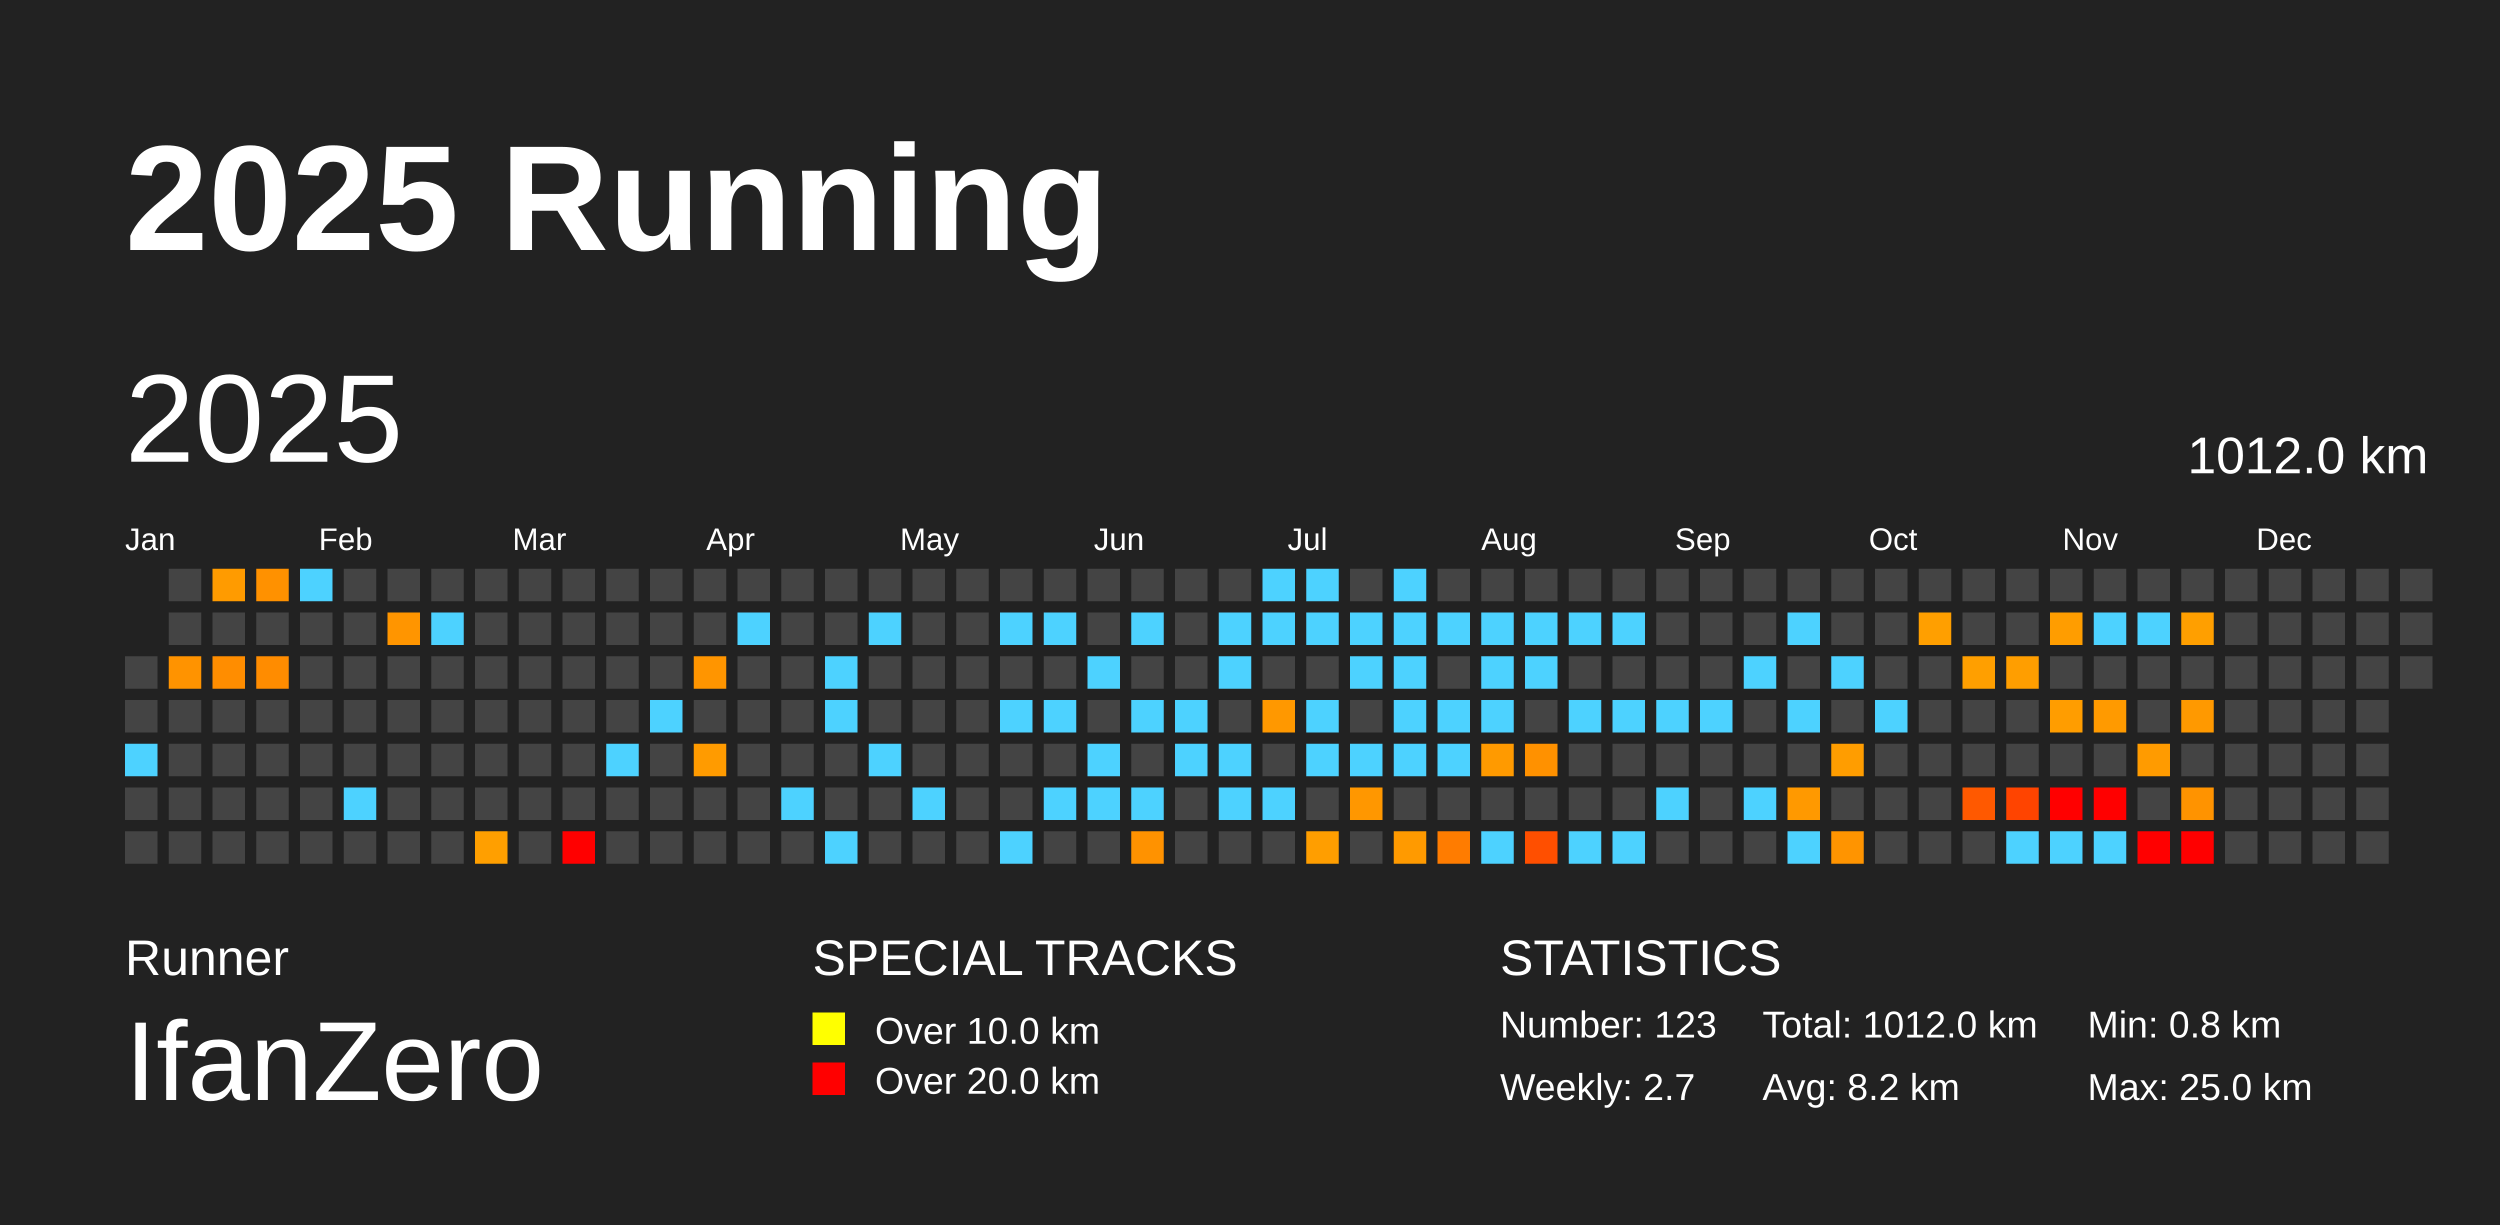
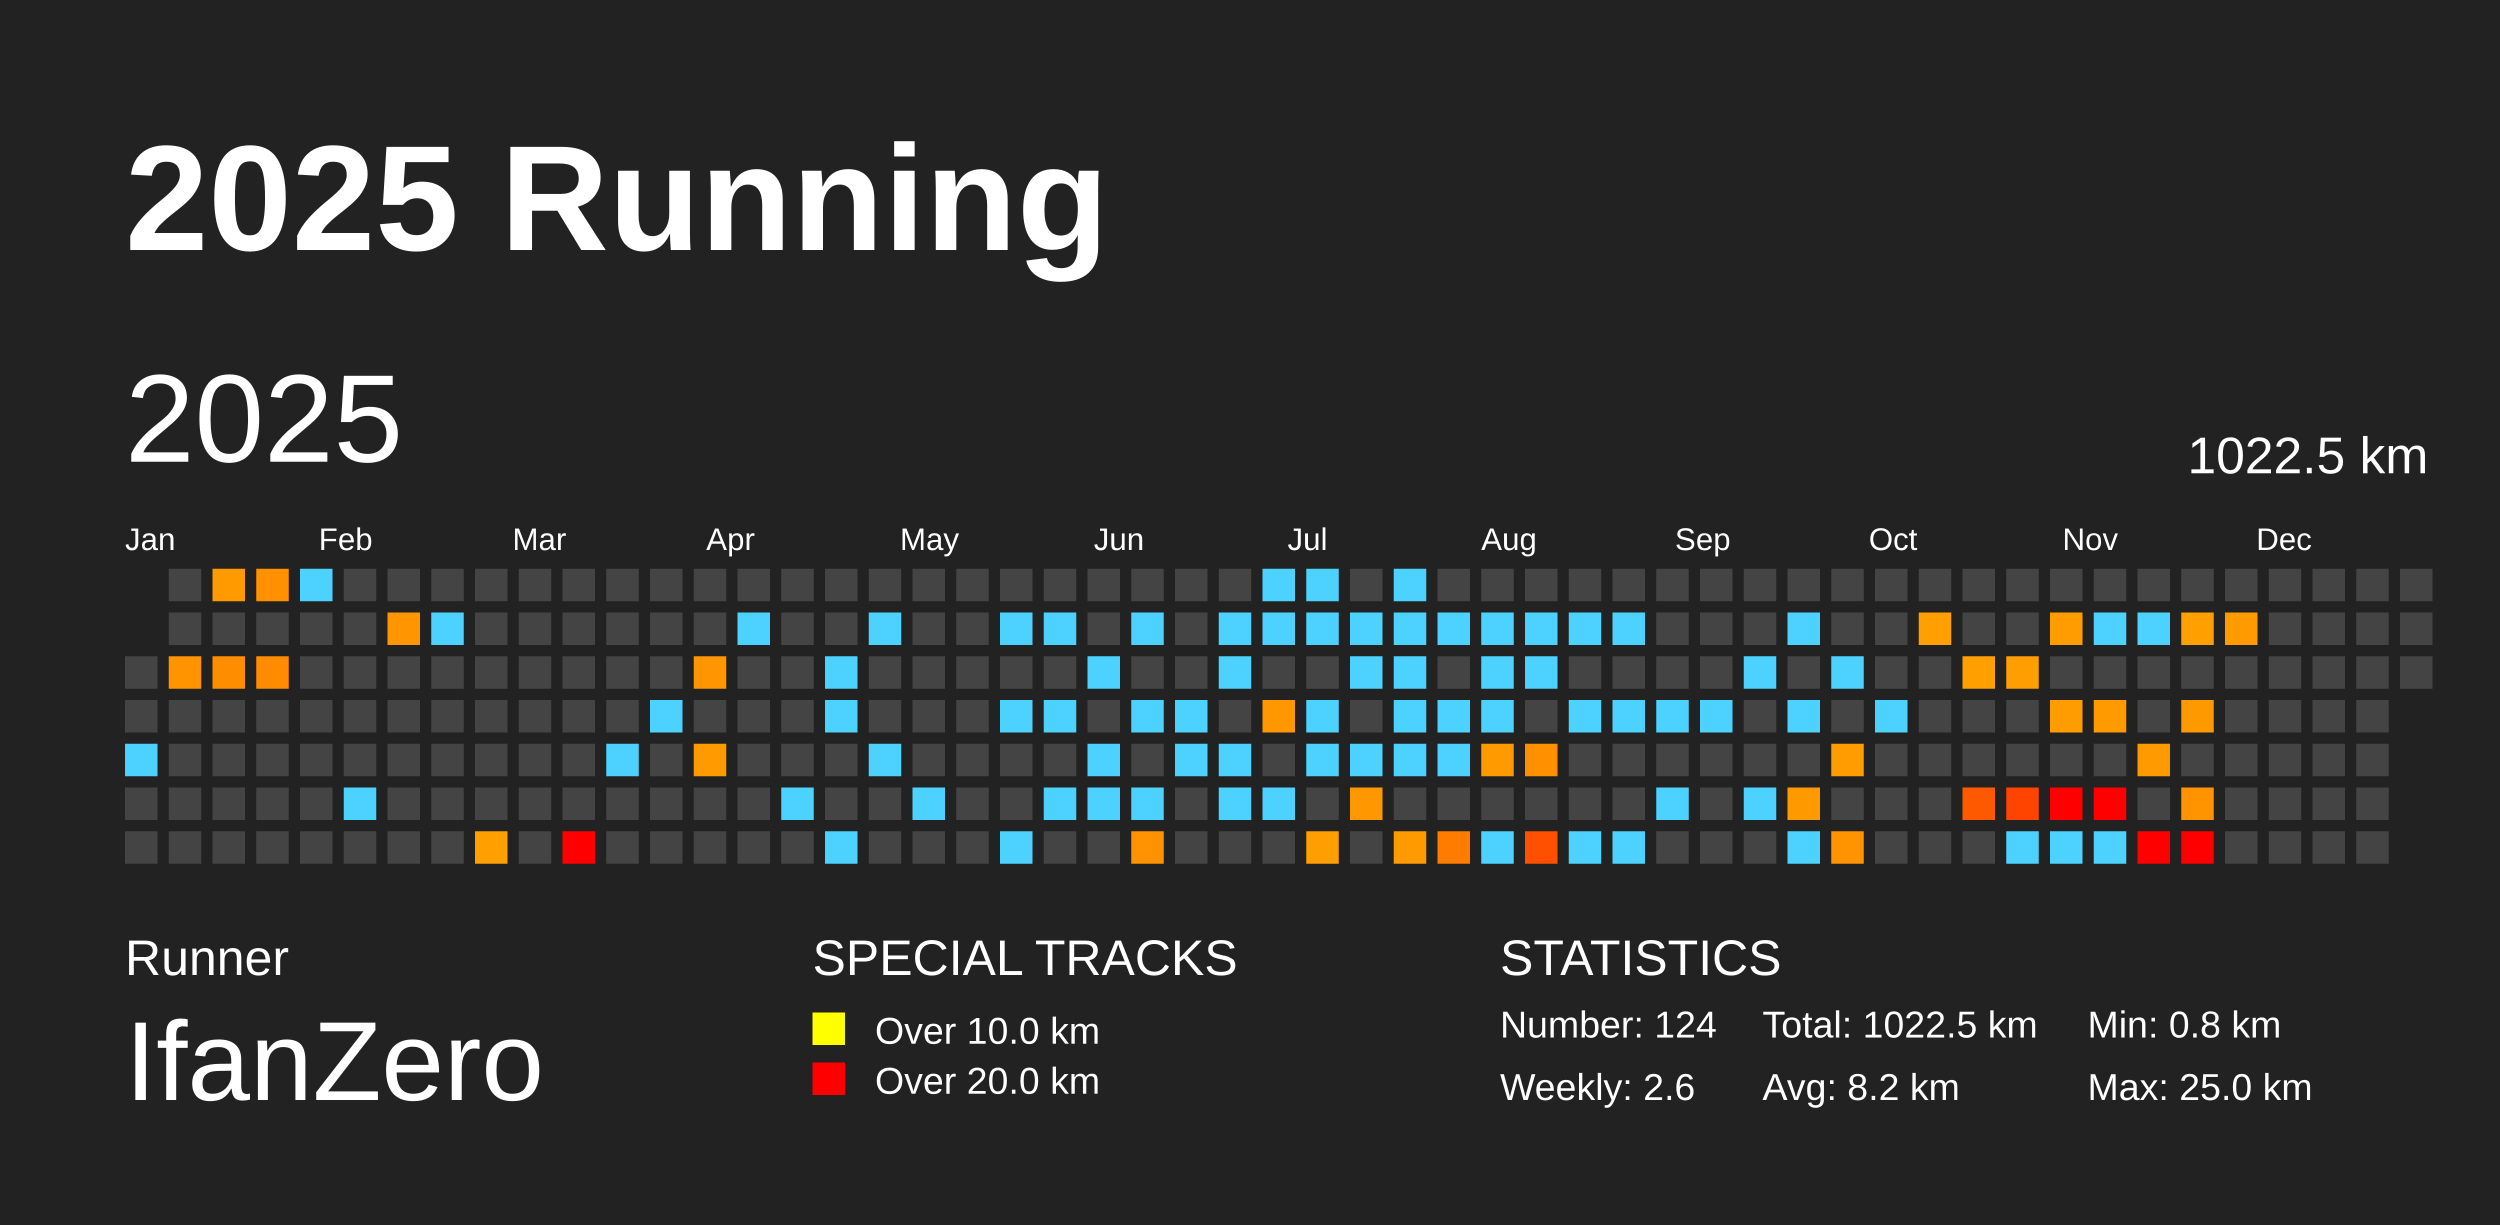
<svg xmlns="http://www.w3.org/2000/svg" baseProfile="full" height="98mm" version="1.1" viewBox="0,0,200,98" width="200mm">
  <defs />
  <rect fill="#222222" height="98" width="200" x="0" y="0" />
  <text fill="#FFFFFF" style="font-size:12px; font-family:Arial; font-weight:bold;" x="10" y="20">2025 Running</text>
  <text fill="#FFFFFF" style="font-size:4px; font-family:Arial" x="10" y="78">Runner</text>
  <text fill="#FFFFFF" style="font-size:9px; font-family:Arial" x="10" y="88">IfanZero</text>
  <text fill="#FFFFFF" style="font-size:4px; font-family:Arial" x="65" y="78">SPECIAL TRACKS</text>
  <rect fill="yellow" height="2.6" width="2.6" x="65" y="81" />
  <text fill="#FFFFFF" style="font-size:3px; font-family:Arial" x="70" y="83.5">Over 10.0 km</text>
  <rect fill="red" height="2.6" width="2.6" x="65" y="85" />
  <text fill="#FFFFFF" style="font-size:3px; font-family:Arial" x="70" y="87.5">Over 20.0 km</text>
  <text fill="#FFFFFF" style="font-size:4px; font-family:Arial" x="120" y="78">STATISTICS</text>
-   <text fill="#FFFFFF" style="font-size:3px; font-family:Arial" x="120" y="83">Number: 123</text>
-   <text fill="#FFFFFF" style="font-size:3px; font-family:Arial" x="120" y="88">Weekly: 2.7</text>
-   <text fill="#FFFFFF" style="font-size:3px; font-family:Arial" x="141" y="83">Total: 1012.0 km</text>
+   <text fill="#FFFFFF" style="font-size:3px; font-family:Arial" x="120" y="83">Number: 124</text>
+   <text fill="#FFFFFF" style="font-size:3px; font-family:Arial" x="120" y="88">Weekly: 2.6</text>
+   <text fill="#FFFFFF" style="font-size:3px; font-family:Arial" x="141" y="83">Total: 1022.5 km</text>
  <text fill="#FFFFFF" style="font-size:3px; font-family:Arial" x="141" y="88">Avg: 8.2 km</text>
  <text fill="#FFFFFF" style="font-size:3px; font-family:Arial" x="167" y="83">Min: 0.8 km</text>
  <text fill="#FFFFFF" style="font-size:3px; font-family:Arial" x="167" y="88">Max: 25.0 km</text>
  <text dominant-baseline="hanging" fill="#FFFFFF" style="font-size:10.0px; font-family:Arial;" x="10" y="30">2025</text>
-   <text dominant-baseline="hanging" fill="#FFFFFF" style="font-size:4.125px; font-family:Arial;" x="175" y="35">1012.0 km</text>
+   <text dominant-baseline="hanging" fill="#FFFFFF" style="font-size:4.125px; font-family:Arial;" x="175" y="35">1022.5 km</text>
  <text fill="#FFFFFF" style="font-size:2.5px; font-family:Arial" x="10.0" y="44">Jan</text>
  <text fill="#FFFFFF" style="font-size:2.5px; font-family:Arial" x="25.5" y="44">Feb</text>
  <text fill="#FFFFFF" style="font-size:2.5px; font-family:Arial" x="41.0" y="44">Mar</text>
  <text fill="#FFFFFF" style="font-size:2.5px; font-family:Arial" x="56.5" y="44">Apr</text>
  <text fill="#FFFFFF" style="font-size:2.5px; font-family:Arial" x="72.0" y="44">May</text>
  <text fill="#FFFFFF" style="font-size:2.5px; font-family:Arial" x="87.5" y="44">Jun</text>
  <text fill="#FFFFFF" style="font-size:2.5px; font-family:Arial" x="103.0" y="44">Jul</text>
  <text fill="#FFFFFF" style="font-size:2.5px; font-family:Arial" x="118.5" y="44">Aug</text>
  <text fill="#FFFFFF" style="font-size:2.5px; font-family:Arial" x="134.0" y="44">Sep</text>
  <text fill="#FFFFFF" style="font-size:2.5px; font-family:Arial" x="149.5" y="44">Oct</text>
  <text fill="#FFFFFF" style="font-size:2.5px; font-family:Arial" x="165.0" y="44">Nov</text>
  <text fill="#FFFFFF" style="font-size:2.5px; font-family:Arial" x="180.5" y="44">Dec</text>
  <rect fill="#444444" height="2.6" width="2.6" x="10.0" y="52.5" />
  <rect fill="#444444" height="2.6" width="2.6" x="10.0" y="56.0" />
  <rect fill="#4dd2ff" height="2.6" width="2.6" x="10.0" y="59.5" />
  <rect fill="#444444" height="2.6" width="2.6" x="10.0" y="63.0" />
  <rect fill="#444444" height="2.6" width="2.6" x="10.0" y="66.5" />
  <rect fill="#444444" height="2.6" width="2.6" x="13.5" y="45.5" />
  <rect fill="#444444" height="2.6" width="2.6" x="13.5" y="49.0" />
  <rect fill="#ff9300" height="2.6" width="2.6" x="13.5" y="52.5" />
  <rect fill="#444444" height="2.6" width="2.6" x="13.5" y="56.0" />
  <rect fill="#444444" height="2.6" width="2.6" x="13.5" y="59.5" />
  <rect fill="#444444" height="2.6" width="2.6" x="13.5" y="63.0" />
  <rect fill="#444444" height="2.6" width="2.6" x="13.5" y="66.5" />
  <rect fill="#ff9b00" height="2.6" width="2.6" x="17.0" y="45.5" />
  <rect fill="#444444" height="2.6" width="2.6" x="17.0" y="49.0" />
  <rect fill="#ff8d00" height="2.6" width="2.6" x="17.0" y="52.5" />
  <rect fill="#444444" height="2.6" width="2.6" x="17.0" y="56.0" />
  <rect fill="#444444" height="2.6" width="2.6" x="17.0" y="59.5" />
  <rect fill="#444444" height="2.6" width="2.6" x="17.0" y="63.0" />
  <rect fill="#444444" height="2.6" width="2.6" x="17.0" y="66.5" />
  <rect fill="#ff9100" height="2.6" width="2.6" x="20.5" y="45.5" />
  <rect fill="#444444" height="2.6" width="2.6" x="20.5" y="49.0" />
  <rect fill="#ff8c00" height="2.6" width="2.6" x="20.5" y="52.5" />
  <rect fill="#444444" height="2.6" width="2.6" x="20.5" y="56.0" />
  <rect fill="#444444" height="2.6" width="2.6" x="20.5" y="59.5" />
  <rect fill="#444444" height="2.6" width="2.6" x="20.5" y="63.0" />
  <rect fill="#444444" height="2.6" width="2.6" x="20.5" y="66.5" />
  <rect fill="#4dd2ff" height="2.6" width="2.6" x="24.0" y="45.5" />
  <rect fill="#444444" height="2.6" width="2.6" x="24.0" y="49.0" />
  <rect fill="#444444" height="2.6" width="2.6" x="24.0" y="52.5" />
  <rect fill="#444444" height="2.6" width="2.6" x="24.0" y="56.0" />
  <rect fill="#444444" height="2.6" width="2.6" x="24.0" y="59.5" />
  <rect fill="#444444" height="2.6" width="2.6" x="24.0" y="63.0" />
  <rect fill="#444444" height="2.6" width="2.6" x="24.0" y="66.5" />
  <rect fill="#444444" height="2.6" width="2.6" x="27.5" y="45.5" />
  <rect fill="#444444" height="2.6" width="2.6" x="27.5" y="49.0" />
  <rect fill="#444444" height="2.6" width="2.6" x="27.5" y="52.5" />
  <rect fill="#444444" height="2.6" width="2.6" x="27.5" y="56.0" />
  <rect fill="#444444" height="2.6" width="2.6" x="27.5" y="59.5" />
  <rect fill="#4dd2ff" height="2.6" width="2.6" x="27.5" y="63.0" />
  <rect fill="#444444" height="2.6" width="2.6" x="27.5" y="66.5" />
  <rect fill="#444444" height="2.6" width="2.6" x="31.0" y="45.5" />
  <rect fill="#ff9500" height="2.6" width="2.6" x="31.0" y="49.0" />
  <rect fill="#444444" height="2.6" width="2.6" x="31.0" y="52.5" />
  <rect fill="#444444" height="2.6" width="2.6" x="31.0" y="56.0" />
  <rect fill="#444444" height="2.6" width="2.6" x="31.0" y="59.5" />
  <rect fill="#444444" height="2.6" width="2.6" x="31.0" y="63.0" />
  <rect fill="#444444" height="2.6" width="2.6" x="31.0" y="66.5" />
  <rect fill="#444444" height="2.6" width="2.6" x="34.5" y="45.5" />
  <rect fill="#4dd2ff" height="2.6" width="2.6" x="34.5" y="49.0" />
  <rect fill="#444444" height="2.6" width="2.6" x="34.5" y="52.5" />
  <rect fill="#444444" height="2.6" width="2.6" x="34.5" y="56.0" />
  <rect fill="#444444" height="2.6" width="2.6" x="34.5" y="59.5" />
  <rect fill="#444444" height="2.6" width="2.6" x="34.5" y="63.0" />
  <rect fill="#444444" height="2.6" width="2.6" x="34.5" y="66.5" />
  <rect fill="#444444" height="2.6" width="2.6" x="38.0" y="45.5" />
  <rect fill="#444444" height="2.6" width="2.6" x="38.0" y="49.0" />
  <rect fill="#444444" height="2.6" width="2.6" x="38.0" y="52.5" />
  <rect fill="#444444" height="2.6" width="2.6" x="38.0" y="56.0" />
  <rect fill="#444444" height="2.6" width="2.6" x="38.0" y="59.5" />
  <rect fill="#444444" height="2.6" width="2.6" x="38.0" y="63.0" />
  <rect fill="#ff9f00" height="2.6" width="2.6" x="38.0" y="66.5" />
  <rect fill="#444444" height="2.6" width="2.6" x="41.5" y="45.5" />
  <rect fill="#444444" height="2.6" width="2.6" x="41.5" y="49.0" />
  <rect fill="#444444" height="2.6" width="2.6" x="41.5" y="52.5" />
  <rect fill="#444444" height="2.6" width="2.6" x="41.5" y="56.0" />
  <rect fill="#444444" height="2.6" width="2.6" x="41.5" y="59.5" />
  <rect fill="#444444" height="2.6" width="2.6" x="41.5" y="63.0" />
  <rect fill="#444444" height="2.6" width="2.6" x="41.5" y="66.5" />
  <rect fill="#444444" height="2.6" width="2.6" x="45.0" y="45.5" />
  <rect fill="#444444" height="2.6" width="2.6" x="45.0" y="49.0" />
  <rect fill="#444444" height="2.6" width="2.6" x="45.0" y="52.5" />
  <rect fill="#444444" height="2.6" width="2.6" x="45.0" y="56.0" />
  <rect fill="#444444" height="2.6" width="2.6" x="45.0" y="59.5" />
  <rect fill="#444444" height="2.6" width="2.6" x="45.0" y="63.0" />
  <rect fill="red" height="2.6" width="2.6" x="45.0" y="66.5" />
  <rect fill="#444444" height="2.6" width="2.6" x="48.5" y="45.5" />
  <rect fill="#444444" height="2.6" width="2.6" x="48.5" y="49.0" />
  <rect fill="#444444" height="2.6" width="2.6" x="48.5" y="52.5" />
  <rect fill="#444444" height="2.6" width="2.6" x="48.5" y="56.0" />
  <rect fill="#4dd2ff" height="2.6" width="2.6" x="48.5" y="59.5" />
  <rect fill="#444444" height="2.6" width="2.6" x="48.5" y="63.0" />
  <rect fill="#444444" height="2.6" width="2.6" x="48.5" y="66.5" />
  <rect fill="#444444" height="2.6" width="2.6" x="52.0" y="45.5" />
  <rect fill="#444444" height="2.6" width="2.6" x="52.0" y="49.0" />
  <rect fill="#444444" height="2.6" width="2.6" x="52.0" y="52.5" />
  <rect fill="#4dd2ff" height="2.6" width="2.6" x="52.0" y="56.0" />
  <rect fill="#444444" height="2.6" width="2.6" x="52.0" y="59.5" />
  <rect fill="#444444" height="2.6" width="2.6" x="52.0" y="63.0" />
  <rect fill="#444444" height="2.6" width="2.6" x="52.0" y="66.5" />
  <rect fill="#444444" height="2.6" width="2.6" x="55.5" y="45.5" />
  <rect fill="#444444" height="2.6" width="2.6" x="55.5" y="49.0" />
  <rect fill="#ff9500" height="2.6" width="2.6" x="55.5" y="52.5" />
  <rect fill="#444444" height="2.6" width="2.6" x="55.5" y="56.0" />
  <rect fill="#ff9b00" height="2.6" width="2.6" x="55.5" y="59.5" />
  <rect fill="#444444" height="2.6" width="2.6" x="55.5" y="63.0" />
  <rect fill="#444444" height="2.6" width="2.6" x="55.5" y="66.5" />
  <rect fill="#444444" height="2.6" width="2.6" x="59.0" y="45.5" />
  <rect fill="#4dd2ff" height="2.6" width="2.6" x="59.0" y="49.0" />
  <rect fill="#444444" height="2.6" width="2.6" x="59.0" y="52.5" />
  <rect fill="#444444" height="2.6" width="2.6" x="59.0" y="56.0" />
  <rect fill="#444444" height="2.6" width="2.6" x="59.0" y="59.5" />
  <rect fill="#444444" height="2.6" width="2.6" x="59.0" y="63.0" />
  <rect fill="#444444" height="2.6" width="2.6" x="59.0" y="66.5" />
  <rect fill="#444444" height="2.6" width="2.6" x="62.5" y="45.5" />
  <rect fill="#444444" height="2.6" width="2.6" x="62.5" y="49.0" />
  <rect fill="#444444" height="2.6" width="2.6" x="62.5" y="52.5" />
  <rect fill="#444444" height="2.6" width="2.6" x="62.5" y="56.0" />
  <rect fill="#444444" height="2.6" width="2.6" x="62.5" y="59.5" />
  <rect fill="#4dd2ff" height="2.6" width="2.6" x="62.5" y="63.0" />
  <rect fill="#444444" height="2.6" width="2.6" x="62.5" y="66.5" />
  <rect fill="#444444" height="2.6" width="2.6" x="66.0" y="45.5" />
  <rect fill="#444444" height="2.6" width="2.6" x="66.0" y="49.0" />
  <rect fill="#4dd2ff" height="2.6" width="2.6" x="66.0" y="52.5" />
  <rect fill="#4dd2ff" height="2.6" width="2.6" x="66.0" y="56.0" />
  <rect fill="#444444" height="2.6" width="2.6" x="66.0" y="59.5" />
  <rect fill="#444444" height="2.6" width="2.6" x="66.0" y="63.0" />
  <rect fill="#4dd2ff" height="2.6" width="2.6" x="66.0" y="66.5" />
  <rect fill="#444444" height="2.6" width="2.6" x="69.5" y="45.5" />
  <rect fill="#4dd2ff" height="2.6" width="2.6" x="69.5" y="49.0" />
  <rect fill="#444444" height="2.6" width="2.6" x="69.5" y="52.5" />
  <rect fill="#444444" height="2.6" width="2.6" x="69.5" y="56.0" />
  <rect fill="#4dd2ff" height="2.6" width="2.6" x="69.5" y="59.5" />
  <rect fill="#444444" height="2.6" width="2.6" x="69.5" y="63.0" />
  <rect fill="#444444" height="2.6" width="2.6" x="69.5" y="66.5" />
  <rect fill="#444444" height="2.6" width="2.6" x="73.0" y="45.5" />
  <rect fill="#444444" height="2.6" width="2.6" x="73.0" y="49.0" />
  <rect fill="#444444" height="2.6" width="2.6" x="73.0" y="52.5" />
  <rect fill="#444444" height="2.6" width="2.6" x="73.0" y="56.0" />
  <rect fill="#444444" height="2.6" width="2.6" x="73.0" y="59.5" />
  <rect fill="#4dd2ff" height="2.6" width="2.6" x="73.0" y="63.0" />
  <rect fill="#444444" height="2.6" width="2.6" x="73.0" y="66.5" />
  <rect fill="#444444" height="2.6" width="2.6" x="76.5" y="45.5" />
  <rect fill="#444444" height="2.6" width="2.6" x="76.5" y="49.0" />
  <rect fill="#444444" height="2.6" width="2.6" x="76.5" y="52.5" />
  <rect fill="#444444" height="2.6" width="2.6" x="76.5" y="56.0" />
  <rect fill="#444444" height="2.6" width="2.6" x="76.5" y="59.5" />
  <rect fill="#444444" height="2.6" width="2.6" x="76.5" y="63.0" />
  <rect fill="#444444" height="2.6" width="2.6" x="76.5" y="66.5" />
  <rect fill="#444444" height="2.6" width="2.6" x="80.0" y="45.5" />
  <rect fill="#4dd2ff" height="2.6" width="2.6" x="80.0" y="49.0" />
  <rect fill="#444444" height="2.6" width="2.6" x="80.0" y="52.5" />
  <rect fill="#4dd2ff" height="2.6" width="2.6" x="80.0" y="56.0" />
  <rect fill="#444444" height="2.6" width="2.6" x="80.0" y="59.5" />
  <rect fill="#444444" height="2.6" width="2.6" x="80.0" y="63.0" />
  <rect fill="#4dd2ff" height="2.6" width="2.6" x="80.0" y="66.5" />
  <rect fill="#444444" height="2.6" width="2.6" x="83.5" y="45.5" />
  <rect fill="#4dd2ff" height="2.6" width="2.6" x="83.5" y="49.0" />
  <rect fill="#444444" height="2.6" width="2.6" x="83.5" y="52.5" />
  <rect fill="#4dd2ff" height="2.6" width="2.6" x="83.5" y="56.0" />
  <rect fill="#444444" height="2.6" width="2.6" x="83.5" y="59.5" />
  <rect fill="#4dd2ff" height="2.6" width="2.6" x="83.5" y="63.0" />
  <rect fill="#444444" height="2.6" width="2.6" x="83.5" y="66.5" />
  <rect fill="#444444" height="2.6" width="2.6" x="87.0" y="45.5" />
  <rect fill="#444444" height="2.6" width="2.6" x="87.0" y="49.0" />
  <rect fill="#4dd2ff" height="2.6" width="2.6" x="87.0" y="52.5" />
  <rect fill="#444444" height="2.6" width="2.6" x="87.0" y="56.0" />
  <rect fill="#4dd2ff" height="2.6" width="2.6" x="87.0" y="59.5" />
  <rect fill="#4dd2ff" height="2.6" width="2.6" x="87.0" y="63.0" />
  <rect fill="#444444" height="2.6" width="2.6" x="87.0" y="66.5" />
  <rect fill="#444444" height="2.6" width="2.6" x="90.5" y="45.5" />
  <rect fill="#4dd2ff" height="2.6" width="2.6" x="90.5" y="49.0" />
  <rect fill="#444444" height="2.6" width="2.6" x="90.5" y="52.5" />
  <rect fill="#4dd2ff" height="2.6" width="2.6" x="90.5" y="56.0" />
  <rect fill="#444444" height="2.6" width="2.6" x="90.5" y="59.5" />
  <rect fill="#4dd2ff" height="2.6" width="2.6" x="90.5" y="63.0" />
  <rect fill="#ff9200" height="2.6" width="2.6" x="90.5" y="66.5" />
  <rect fill="#444444" height="2.6" width="2.6" x="94.0" y="45.5" />
  <rect fill="#444444" height="2.6" width="2.6" x="94.0" y="49.0" />
  <rect fill="#444444" height="2.6" width="2.6" x="94.0" y="52.5" />
  <rect fill="#4dd2ff" height="2.6" width="2.6" x="94.0" y="56.0" />
  <rect fill="#4dd2ff" height="2.6" width="2.6" x="94.0" y="59.5" />
  <rect fill="#444444" height="2.6" width="2.6" x="94.0" y="63.0" />
  <rect fill="#444444" height="2.6" width="2.6" x="94.0" y="66.5" />
  <rect fill="#444444" height="2.6" width="2.6" x="97.5" y="45.5" />
  <rect fill="#4dd2ff" height="2.6" width="2.6" x="97.5" y="49.0" />
  <rect fill="#4dd2ff" height="2.6" width="2.6" x="97.5" y="52.5" />
  <rect fill="#444444" height="2.6" width="2.6" x="97.5" y="56.0" />
  <rect fill="#4dd2ff" height="2.6" width="2.6" x="97.5" y="59.5" />
  <rect fill="#4dd2ff" height="2.6" width="2.6" x="97.5" y="63.0" />
  <rect fill="#444444" height="2.6" width="2.6" x="97.5" y="66.5" />
  <rect fill="#4dd2ff" height="2.6" width="2.6" x="101.0" y="45.5" />
  <rect fill="#4dd2ff" height="2.6" width="2.6" x="101.0" y="49.0" />
  <rect fill="#444444" height="2.6" width="2.6" x="101.0" y="52.5" />
  <rect fill="#ff9800" height="2.6" width="2.6" x="101.0" y="56.0" />
  <rect fill="#444444" height="2.6" width="2.6" x="101.0" y="59.5" />
  <rect fill="#4dd2ff" height="2.6" width="2.6" x="101.0" y="63.0" />
  <rect fill="#444444" height="2.6" width="2.6" x="101.0" y="66.5" />
  <rect fill="#4dd2ff" height="2.6" width="2.6" x="104.5" y="45.5" />
  <rect fill="#4dd2ff" height="2.6" width="2.6" x="104.5" y="49.0" />
  <rect fill="#444444" height="2.6" width="2.6" x="104.5" y="52.5" />
  <rect fill="#4dd2ff" height="2.6" width="2.6" x="104.5" y="56.0" />
  <rect fill="#4dd2ff" height="2.6" width="2.6" x="104.5" y="59.5" />
  <rect fill="#444444" height="2.6" width="2.6" x="104.5" y="63.0" />
  <rect fill="#ff9e00" height="2.6" width="2.6" x="104.5" y="66.5" />
  <rect fill="#444444" height="2.6" width="2.6" x="108.0" y="45.5" />
  <rect fill="#4dd2ff" height="2.6" width="2.6" x="108.0" y="49.0" />
  <rect fill="#4dd2ff" height="2.6" width="2.6" x="108.0" y="52.5" />
  <rect fill="#444444" height="2.6" width="2.6" x="108.0" y="56.0" />
  <rect fill="#4dd2ff" height="2.6" width="2.6" x="108.0" y="59.5" />
  <rect fill="#ff9700" height="2.6" width="2.6" x="108.0" y="63.0" />
  <rect fill="#444444" height="2.6" width="2.6" x="108.0" y="66.5" />
  <rect fill="#4dd2ff" height="2.6" width="2.6" x="111.5" y="45.5" />
  <rect fill="#4dd2ff" height="2.6" width="2.6" x="111.5" y="49.0" />
  <rect fill="#4dd2ff" height="2.6" width="2.6" x="111.5" y="52.5" />
  <rect fill="#4dd2ff" height="2.6" width="2.6" x="111.5" y="56.0" />
  <rect fill="#4dd2ff" height="2.6" width="2.6" x="111.5" y="59.5" />
  <rect fill="#444444" height="2.6" width="2.6" x="111.5" y="63.0" />
  <rect fill="#ff9a00" height="2.6" width="2.6" x="111.5" y="66.5" />
  <rect fill="#444444" height="2.6" width="2.6" x="115.0" y="45.5" />
  <rect fill="#4dd2ff" height="2.6" width="2.6" x="115.0" y="49.0" />
  <rect fill="#444444" height="2.6" width="2.6" x="115.0" y="52.5" />
  <rect fill="#4dd2ff" height="2.6" width="2.6" x="115.0" y="56.0" />
  <rect fill="#4dd2ff" height="2.6" width="2.6" x="115.0" y="59.5" />
  <rect fill="#444444" height="2.6" width="2.6" x="115.0" y="63.0" />
  <rect fill="#ff7c00" height="2.6" width="2.6" x="115.0" y="66.5" />
  <rect fill="#444444" height="2.6" width="2.6" x="118.5" y="45.5" />
  <rect fill="#4dd2ff" height="2.6" width="2.6" x="118.5" y="49.0" />
  <rect fill="#4dd2ff" height="2.6" width="2.6" x="118.5" y="52.5" />
  <rect fill="#4dd2ff" height="2.6" width="2.6" x="118.5" y="56.0" />
  <rect fill="#ff9a00" height="2.6" width="2.6" x="118.5" y="59.5" />
  <rect fill="#444444" height="2.6" width="2.6" x="118.5" y="63.0" />
  <rect fill="#4dd2ff" height="2.6" width="2.6" x="118.5" y="66.5" />
  <rect fill="#444444" height="2.6" width="2.6" x="122.0" y="45.5" />
  <rect fill="#4dd2ff" height="2.6" width="2.6" x="122.0" y="49.0" />
  <rect fill="#4dd2ff" height="2.6" width="2.6" x="122.0" y="52.5" />
  <rect fill="#444444" height="2.6" width="2.6" x="122.0" y="56.0" />
  <rect fill="#ff9100" height="2.6" width="2.6" x="122.0" y="59.5" />
  <rect fill="#444444" height="2.6" width="2.6" x="122.0" y="63.0" />
  <rect fill="#ff4f00" height="2.6" width="2.6" x="122.0" y="66.5" />
  <rect fill="#444444" height="2.6" width="2.6" x="125.5" y="45.5" />
  <rect fill="#4dd2ff" height="2.6" width="2.6" x="125.5" y="49.0" />
  <rect fill="#444444" height="2.6" width="2.6" x="125.5" y="52.5" />
  <rect fill="#4dd2ff" height="2.6" width="2.6" x="125.5" y="56.0" />
  <rect fill="#444444" height="2.6" width="2.6" x="125.5" y="59.5" />
  <rect fill="#444444" height="2.6" width="2.6" x="125.5" y="63.0" />
  <rect fill="#4dd2ff" height="2.6" width="2.6" x="125.5" y="66.5" />
  <rect fill="#444444" height="2.6" width="2.6" x="129.0" y="45.5" />
  <rect fill="#4dd2ff" height="2.6" width="2.6" x="129.0" y="49.0" />
  <rect fill="#444444" height="2.6" width="2.6" x="129.0" y="52.5" />
  <rect fill="#4dd2ff" height="2.6" width="2.6" x="129.0" y="56.0" />
  <rect fill="#444444" height="2.6" width="2.6" x="129.0" y="59.5" />
  <rect fill="#444444" height="2.6" width="2.6" x="129.0" y="63.0" />
  <rect fill="#4dd2ff" height="2.6" width="2.6" x="129.0" y="66.5" />
  <rect fill="#444444" height="2.6" width="2.6" x="132.5" y="45.5" />
  <rect fill="#444444" height="2.6" width="2.6" x="132.5" y="49.0" />
  <rect fill="#444444" height="2.6" width="2.6" x="132.5" y="52.5" />
  <rect fill="#4dd2ff" height="2.6" width="2.6" x="132.5" y="56.0" />
  <rect fill="#444444" height="2.6" width="2.6" x="132.5" y="59.5" />
  <rect fill="#4dd2ff" height="2.6" width="2.6" x="132.5" y="63.0" />
  <rect fill="#444444" height="2.6" width="2.6" x="132.5" y="66.5" />
  <rect fill="#444444" height="2.6" width="2.6" x="136.0" y="45.5" />
  <rect fill="#444444" height="2.6" width="2.6" x="136.0" y="49.0" />
  <rect fill="#444444" height="2.6" width="2.6" x="136.0" y="52.5" />
  <rect fill="#4dd2ff" height="2.6" width="2.6" x="136.0" y="56.0" />
  <rect fill="#444444" height="2.6" width="2.6" x="136.0" y="59.5" />
  <rect fill="#444444" height="2.6" width="2.6" x="136.0" y="63.0" />
  <rect fill="#444444" height="2.6" width="2.6" x="136.0" y="66.5" />
  <rect fill="#444444" height="2.6" width="2.6" x="139.5" y="45.5" />
  <rect fill="#444444" height="2.6" width="2.6" x="139.5" y="49.0" />
  <rect fill="#4dd2ff" height="2.6" width="2.6" x="139.5" y="52.5" />
  <rect fill="#444444" height="2.6" width="2.6" x="139.5" y="56.0" />
  <rect fill="#444444" height="2.6" width="2.6" x="139.5" y="59.5" />
  <rect fill="#4dd2ff" height="2.6" width="2.6" x="139.5" y="63.0" />
  <rect fill="#444444" height="2.6" width="2.6" x="139.5" y="66.5" />
  <rect fill="#444444" height="2.6" width="2.6" x="143.0" y="45.5" />
  <rect fill="#4dd2ff" height="2.6" width="2.6" x="143.0" y="49.0" />
  <rect fill="#444444" height="2.6" width="2.6" x="143.0" y="52.5" />
  <rect fill="#4dd2ff" height="2.6" width="2.6" x="143.0" y="56.0" />
  <rect fill="#444444" height="2.6" width="2.6" x="143.0" y="59.5" />
  <rect fill="#ff9900" height="2.6" width="2.6" x="143.0" y="63.0" />
  <rect fill="#4dd2ff" height="2.6" width="2.6" x="143.0" y="66.5" />
  <rect fill="#444444" height="2.6" width="2.6" x="146.5" y="45.5" />
  <rect fill="#444444" height="2.6" width="2.6" x="146.5" y="49.0" />
  <rect fill="#4dd2ff" height="2.6" width="2.6" x="146.5" y="52.5" />
  <rect fill="#444444" height="2.6" width="2.6" x="146.5" y="56.0" />
  <rect fill="#ff9d00" height="2.6" width="2.6" x="146.5" y="59.5" />
  <rect fill="#444444" height="2.6" width="2.6" x="146.5" y="63.0" />
  <rect fill="#ff9400" height="2.6" width="2.6" x="146.5" y="66.5" />
  <rect fill="#444444" height="2.6" width="2.6" x="150.0" y="45.5" />
  <rect fill="#444444" height="2.6" width="2.6" x="150.0" y="49.0" />
  <rect fill="#444444" height="2.6" width="2.6" x="150.0" y="52.5" />
  <rect fill="#4dd2ff" height="2.6" width="2.6" x="150.0" y="56.0" />
  <rect fill="#444444" height="2.6" width="2.6" x="150.0" y="59.5" />
  <rect fill="#444444" height="2.6" width="2.6" x="150.0" y="63.0" />
  <rect fill="#444444" height="2.6" width="2.6" x="150.0" y="66.5" />
  <rect fill="#444444" height="2.6" width="2.6" x="153.5" y="45.5" />
  <rect fill="#ff9f00" height="2.6" width="2.6" x="153.5" y="49.0" />
  <rect fill="#444444" height="2.6" width="2.6" x="153.5" y="52.5" />
  <rect fill="#444444" height="2.6" width="2.6" x="153.5" y="56.0" />
  <rect fill="#444444" height="2.6" width="2.6" x="153.5" y="59.5" />
  <rect fill="#444444" height="2.6" width="2.6" x="153.5" y="63.0" />
  <rect fill="#444444" height="2.6" width="2.6" x="153.5" y="66.5" />
  <rect fill="#444444" height="2.6" width="2.6" x="157.0" y="45.5" />
  <rect fill="#444444" height="2.6" width="2.6" x="157.0" y="49.0" />
  <rect fill="#ff9f00" height="2.6" width="2.6" x="157.0" y="52.5" />
  <rect fill="#444444" height="2.6" width="2.6" x="157.0" y="56.0" />
  <rect fill="#444444" height="2.6" width="2.6" x="157.0" y="59.5" />
  <rect fill="#ff5900" height="2.6" width="2.6" x="157.0" y="63.0" />
  <rect fill="#444444" height="2.6" width="2.6" x="157.0" y="66.5" />
  <rect fill="#444444" height="2.6" width="2.6" x="160.5" y="45.5" />
  <rect fill="#444444" height="2.6" width="2.6" x="160.5" y="49.0" />
  <rect fill="#ff9e00" height="2.6" width="2.6" x="160.5" y="52.5" />
  <rect fill="#444444" height="2.6" width="2.6" x="160.5" y="56.0" />
  <rect fill="#444444" height="2.6" width="2.6" x="160.5" y="59.5" />
  <rect fill="#ff4400" height="2.6" width="2.6" x="160.5" y="63.0" />
  <rect fill="#4dd2ff" height="2.6" width="2.6" x="160.5" y="66.5" />
  <rect fill="#444444" height="2.6" width="2.6" x="164.0" y="45.5" />
  <rect fill="#ff9d00" height="2.6" width="2.6" x="164.0" y="49.0" />
  <rect fill="#444444" height="2.6" width="2.6" x="164.0" y="52.5" />
  <rect fill="#ff9d00" height="2.6" width="2.6" x="164.0" y="56.0" />
  <rect fill="#444444" height="2.6" width="2.6" x="164.0" y="59.5" />
  <rect fill="red" height="2.6" width="2.6" x="164.0" y="63.0" />
  <rect fill="#4dd2ff" height="2.6" width="2.6" x="164.0" y="66.5" />
  <rect fill="#444444" height="2.6" width="2.6" x="167.5" y="45.5" />
  <rect fill="#4dd2ff" height="2.6" width="2.6" x="167.5" y="49.0" />
  <rect fill="#444444" height="2.6" width="2.6" x="167.5" y="52.5" />
  <rect fill="#ff9a00" height="2.6" width="2.6" x="167.5" y="56.0" />
  <rect fill="#444444" height="2.6" width="2.6" x="167.5" y="59.5" />
  <rect fill="red" height="2.6" width="2.6" x="167.5" y="63.0" />
  <rect fill="#4dd2ff" height="2.6" width="2.6" x="167.5" y="66.5" />
  <rect fill="#444444" height="2.6" width="2.6" x="171.0" y="45.5" />
  <rect fill="#4dd2ff" height="2.6" width="2.6" x="171.0" y="49.0" />
  <rect fill="#444444" height="2.6" width="2.6" x="171.0" y="52.5" />
  <rect fill="#444444" height="2.6" width="2.6" x="171.0" y="56.0" />
  <rect fill="#ff9b00" height="2.6" width="2.6" x="171.0" y="59.5" />
  <rect fill="#444444" height="2.6" width="2.6" x="171.0" y="63.0" />
  <rect fill="red" height="2.6" width="2.6" x="171.0" y="66.5" />
  <rect fill="#444444" height="2.6" width="2.6" x="174.5" y="45.5" />
  <rect fill="#ff9f00" height="2.6" width="2.6" x="174.5" y="49.0" />
  <rect fill="#444444" height="2.6" width="2.6" x="174.5" y="52.5" />
  <rect fill="#ff9900" height="2.6" width="2.6" x="174.5" y="56.0" />
  <rect fill="#444444" height="2.6" width="2.6" x="174.5" y="59.5" />
  <rect fill="#ff9300" height="2.6" width="2.6" x="174.5" y="63.0" />
  <rect fill="red" height="2.6" width="2.6" x="174.5" y="66.5" />
  <rect fill="#444444" height="2.6" width="2.6" x="178.0" y="45.5" />
-   <rect fill="#444444" height="2.6" width="2.6" x="178.0" y="49.0" />
+   <rect fill="#ff9a00" height="2.6" width="2.6" x="178.0" y="49.0" />
  <rect fill="#444444" height="2.6" width="2.6" x="178.0" y="52.5" />
  <rect fill="#444444" height="2.6" width="2.6" x="178.0" y="56.0" />
  <rect fill="#444444" height="2.6" width="2.6" x="178.0" y="59.5" />
  <rect fill="#444444" height="2.6" width="2.6" x="178.0" y="63.0" />
  <rect fill="#444444" height="2.6" width="2.6" x="178.0" y="66.5" />
  <rect fill="#444444" height="2.6" width="2.6" x="181.5" y="45.5" />
  <rect fill="#444444" height="2.6" width="2.6" x="181.5" y="49.0" />
  <rect fill="#444444" height="2.6" width="2.6" x="181.5" y="52.5" />
  <rect fill="#444444" height="2.6" width="2.6" x="181.5" y="56.0" />
  <rect fill="#444444" height="2.6" width="2.6" x="181.5" y="59.5" />
  <rect fill="#444444" height="2.6" width="2.6" x="181.5" y="63.0" />
  <rect fill="#444444" height="2.6" width="2.6" x="181.5" y="66.5" />
  <rect fill="#444444" height="2.6" width="2.6" x="185.0" y="45.5" />
  <rect fill="#444444" height="2.6" width="2.6" x="185.0" y="49.0" />
  <rect fill="#444444" height="2.6" width="2.6" x="185.0" y="52.5" />
  <rect fill="#444444" height="2.6" width="2.6" x="185.0" y="56.0" />
  <rect fill="#444444" height="2.6" width="2.6" x="185.0" y="59.5" />
  <rect fill="#444444" height="2.6" width="2.6" x="185.0" y="63.0" />
  <rect fill="#444444" height="2.6" width="2.6" x="185.0" y="66.5" />
  <rect fill="#444444" height="2.6" width="2.6" x="188.5" y="45.5" />
  <rect fill="#444444" height="2.6" width="2.6" x="188.5" y="49.0" />
  <rect fill="#444444" height="2.6" width="2.6" x="188.5" y="52.5" />
  <rect fill="#444444" height="2.6" width="2.6" x="188.5" y="56.0" />
  <rect fill="#444444" height="2.6" width="2.6" x="188.5" y="59.5" />
  <rect fill="#444444" height="2.6" width="2.6" x="188.5" y="63.0" />
  <rect fill="#444444" height="2.6" width="2.6" x="188.5" y="66.5" />
  <rect fill="#444444" height="2.6" width="2.6" x="192.0" y="45.5" />
  <rect fill="#444444" height="2.6" width="2.6" x="192.0" y="49.0" />
  <rect fill="#444444" height="2.6" width="2.6" x="192.0" y="52.5" />
</svg>
